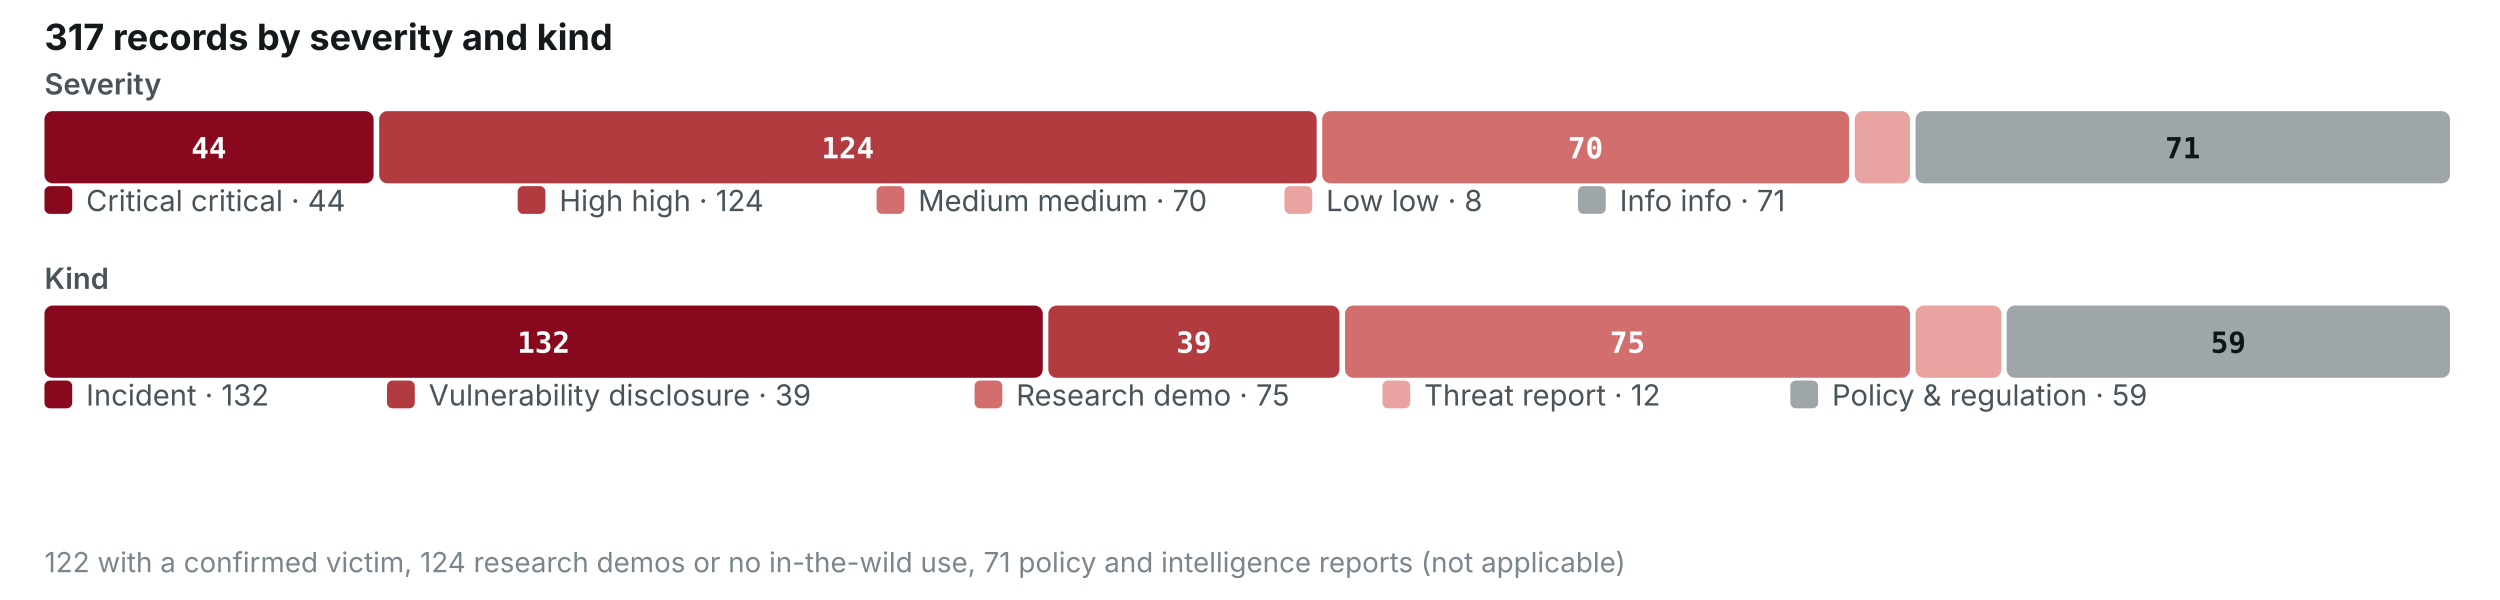
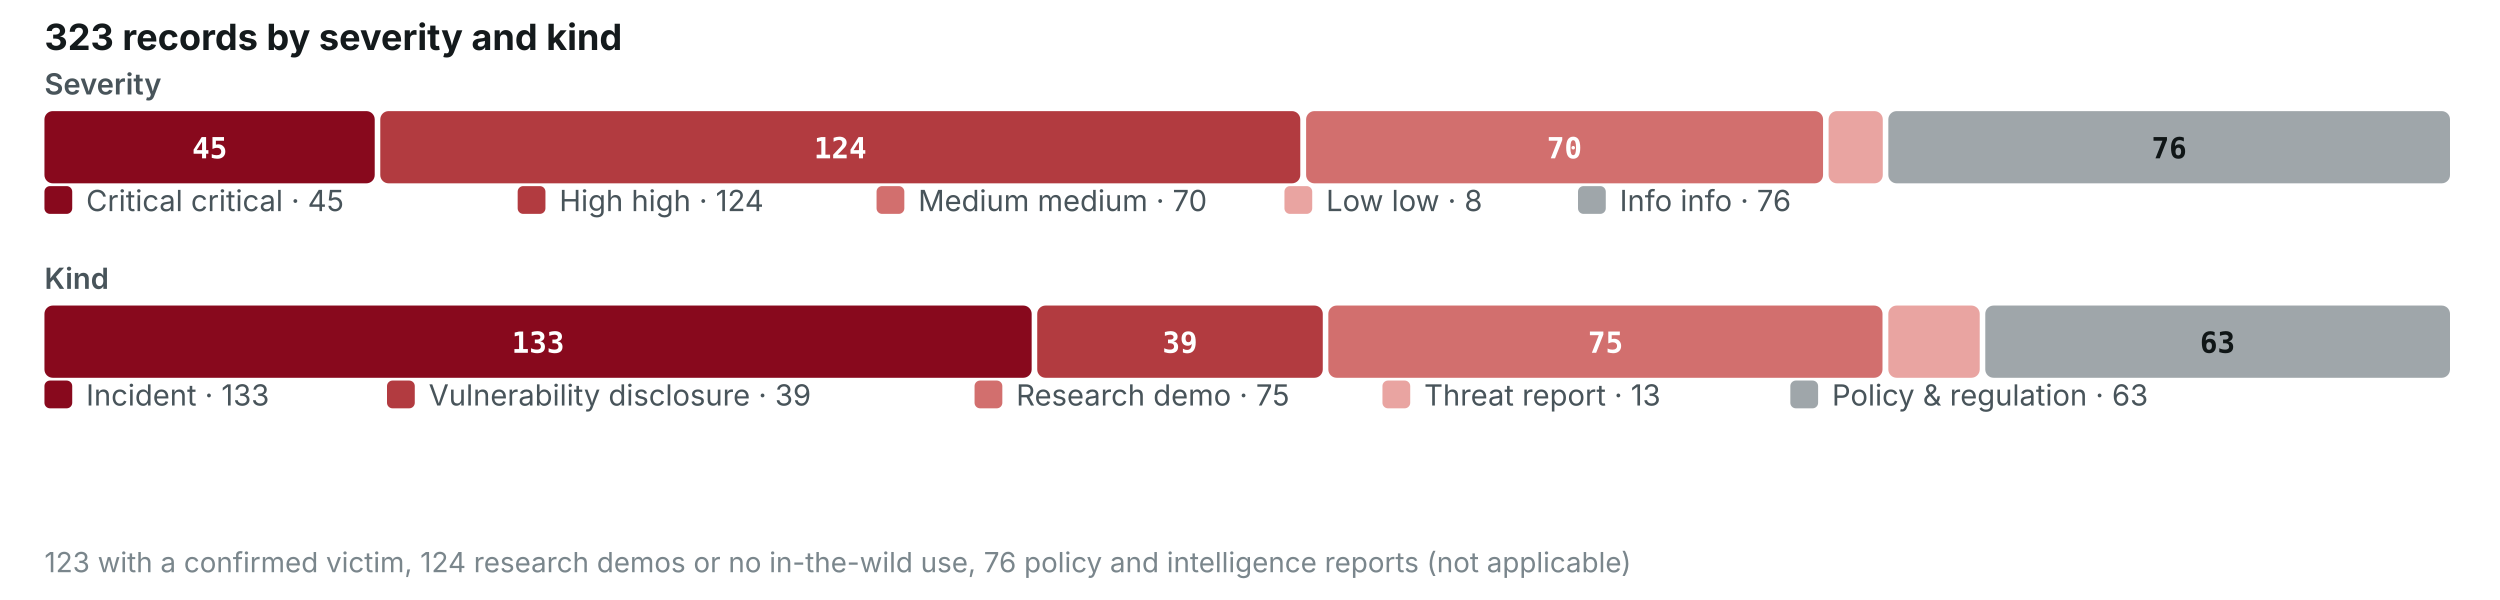
<svg xmlns="http://www.w3.org/2000/svg" viewBox="0 0 900 216" width="900" height="216" role="img" font-family="ui-sans-serif,-apple-system,'Segoe UI','PingFang SC','Microsoft YaHei',sans-serif">
  <rect width="900" height="216" fill="#FFFFFF" />
-   <text x="16" y="18" font-size="13" font-weight="700" fill="#141A1C">317 records by severity and kind</text>
+   <text x="16" y="18" font-size="13" font-weight="700" fill="#141A1C">323 records by severity and kind</text>
  <text x="16" y="34" font-size="10.5" fill="#48545A" font-weight="600">Severity</text>
-   <rect x="16.0" y="40" width="118.5" height="26" rx="3" fill="#88091D" />
-   <text x="75.2" y="57" font-size="10.5" text-anchor="middle" font-family="ui-monospace,'SF Mono','Cascadia Mono','Consolas',monospace" font-weight="700" fill="#FFFFFF">44</text>
-   <rect x="136.5" y="40" width="337.5" height="26" rx="3" fill="#B23B40" />
-   <text x="305.2" y="57" font-size="10.5" text-anchor="middle" font-family="ui-monospace,'SF Mono','Cascadia Mono','Consolas',monospace" font-weight="700" fill="#FFFFFF">124</text>
-   <rect x="476.0" y="40" width="189.7" height="26" rx="3" fill="#D26F6E" />
-   <text x="570.8" y="57" font-size="10.5" text-anchor="middle" font-family="ui-monospace,'SF Mono','Cascadia Mono','Consolas',monospace" font-weight="700" fill="#FFFFFF">70</text>
-   <rect x="667.7" y="40" width="19.9" height="26" rx="3" fill="#E9A4A1" />
-   <rect x="689.6" y="40" width="192.4" height="26" rx="3" fill="#9FA6AA" />
-   <text x="785.8" y="57" font-size="10.5" text-anchor="middle" font-family="ui-monospace,'SF Mono','Cascadia Mono','Consolas',monospace" font-weight="700" fill="#101617">71</text>
+   <rect x="16.0" y="40" width="118.9" height="26" rx="3" fill="#88091D" />
+   <text x="75.5" y="57" font-size="10.5" text-anchor="middle" font-family="ui-monospace,'SF Mono','Cascadia Mono','Consolas',monospace" font-weight="700" fill="#FFFFFF">45</text>
+   <rect x="136.9" y="40" width="331.2" height="26" rx="3" fill="#B23B40" />
+   <text x="302.5" y="57" font-size="10.5" text-anchor="middle" font-family="ui-monospace,'SF Mono','Cascadia Mono','Consolas',monospace" font-weight="700" fill="#FFFFFF">124</text>
+   <rect x="470.2" y="40" width="186.1" height="26" rx="3" fill="#D26F6E" />
+   <text x="563.2" y="57" font-size="10.5" text-anchor="middle" font-family="ui-monospace,'SF Mono','Cascadia Mono','Consolas',monospace" font-weight="700" fill="#FFFFFF">70</text>
+   <rect x="658.3" y="40" width="19.5" height="26" rx="3" fill="#E9A4A1" />
+   <rect x="679.8" y="40" width="202.2" height="26" rx="3" fill="#9FA6AA" />
+   <text x="780.9" y="57" font-size="10.5" text-anchor="middle" font-family="ui-monospace,'SF Mono','Cascadia Mono','Consolas',monospace" font-weight="700" fill="#101617">76</text>
  <rect x="16" y="67" width="10" height="10" rx="2" fill="#88091D" />
-   <text x="31" y="76" font-size="10.5" fill="#48545A">Critical critical · 44</text>
+   <text x="31" y="76" font-size="10.5" fill="#48545A">Critical critical · 45</text>
  <rect x="186.36" y="67" width="10" height="10" rx="2" fill="#B23B40" />
  <text x="201.36" y="76" font-size="10.5" fill="#48545A">High high · 124</text>
  <rect x="315.56" y="67" width="10" height="10" rx="2" fill="#D26F6E" />
  <text x="330.56" y="76" font-size="10.5" fill="#48545A">Medium medium · 70</text>
  <rect x="462.4" y="67" width="10" height="10" rx="2" fill="#E9A4A1" />
  <text x="477.4" y="76" font-size="10.5" fill="#48545A">Low low · 8</text>
  <rect x="568.08" y="67" width="10" height="10" rx="2" fill="#9FA6AA" />
-   <text x="583.08" y="76" font-size="10.5" fill="#48545A">Info info · 71</text>
+   <text x="583.08" y="76" font-size="10.5" fill="#48545A">Info info · 76</text>
  <text x="16" y="104" font-size="10.5" fill="#48545A" font-weight="600">Kind</text>
-   <rect x="16.0" y="110" width="359.4" height="26" rx="3" fill="#88091D" />
-   <text x="195.7" y="127" font-size="10.5" text-anchor="middle" font-family="ui-monospace,'SF Mono','Cascadia Mono','Consolas',monospace" font-weight="700" fill="#FFFFFF">132</text>
-   <rect x="377.4" y="110" width="104.8" height="26" rx="3" fill="#B23B40" />
-   <text x="429.8" y="127" font-size="10.5" text-anchor="middle" font-family="ui-monospace,'SF Mono','Cascadia Mono','Consolas',monospace" font-weight="700" fill="#FFFFFF">39</text>
-   <rect x="484.2" y="110" width="203.4" height="26" rx="3" fill="#D26F6E" />
-   <text x="585.9" y="127" font-size="10.5" text-anchor="middle" font-family="ui-monospace,'SF Mono','Cascadia Mono','Consolas',monospace" font-weight="700" fill="#FFFFFF">75</text>
-   <rect x="689.6" y="110" width="30.9" height="26" rx="3" fill="#E9A4A1" />
-   <rect x="722.4" y="110" width="159.6" height="26" rx="3" fill="#9FA6AA" />
-   <text x="802.2" y="127" font-size="10.5" text-anchor="middle" font-family="ui-monospace,'SF Mono','Cascadia Mono','Consolas',monospace" font-weight="700" fill="#101617">59</text>
+   <rect x="16.0" y="110" width="355.4" height="26" rx="3" fill="#88091D" />
+   <text x="193.7" y="127" font-size="10.5" text-anchor="middle" font-family="ui-monospace,'SF Mono','Cascadia Mono','Consolas',monospace" font-weight="700" fill="#FFFFFF">133</text>
+   <rect x="373.4" y="110" width="102.8" height="26" rx="3" fill="#B23B40" />
+   <text x="424.8" y="127" font-size="10.5" text-anchor="middle" font-family="ui-monospace,'SF Mono','Cascadia Mono','Consolas',monospace" font-weight="700" fill="#FFFFFF">39</text>
+   <rect x="478.2" y="110" width="199.5" height="26" rx="3" fill="#D26F6E" />
+   <text x="578.0" y="127" font-size="10.5" text-anchor="middle" font-family="ui-monospace,'SF Mono','Cascadia Mono','Consolas',monospace" font-weight="700" fill="#FFFFFF">75</text>
+   <rect x="679.8" y="110" width="32.9" height="26" rx="3" fill="#E9A4A1" />
+   <rect x="714.7" y="110" width="167.3" height="26" rx="3" fill="#9FA6AA" />
+   <text x="798.3" y="127" font-size="10.5" text-anchor="middle" font-family="ui-monospace,'SF Mono','Cascadia Mono','Consolas',monospace" font-weight="700" fill="#101617">63</text>
  <rect x="16" y="137" width="10" height="10" rx="2" fill="#88091D" />
-   <text x="31" y="146" font-size="10.5" fill="#48545A">Incident · 132</text>
+   <text x="31" y="146" font-size="10.5" fill="#48545A">Incident · 133</text>
  <rect x="139.32" y="137" width="10" height="10" rx="2" fill="#B23B40" />
  <text x="154.32" y="146" font-size="10.5" fill="#48545A">Vulnerability disclosure · 39</text>
  <rect x="350.84" y="137" width="10" height="10" rx="2" fill="#D26F6E" />
  <text x="365.84" y="146" font-size="10.5" fill="#48545A">Research demo · 75</text>
  <rect x="497.68" y="137" width="10" height="10" rx="2" fill="#E9A4A1" />
-   <text x="512.68" y="146" font-size="10.5" fill="#48545A">Threat report · 12</text>
+   <text x="512.68" y="146" font-size="10.5" fill="#48545A">Threat report · 13</text>
  <rect x="644.52" y="137" width="10" height="10" rx="2" fill="#9FA6AA" />
-   <text x="659.52" y="146" font-size="10.5" fill="#48545A">Policy &amp; regulation · 59</text>
-   <text x="16" y="206" font-size="10" fill="#7A868C">122 with a confirmed victim, 124 research demos or no in-the-wild use, 71 policy and intelligence reports (not applicable)</text>
+   <text x="659.52" y="146" font-size="10.5" fill="#48545A">Policy &amp; regulation · 63</text>
+   <text x="16" y="206" font-size="10" fill="#7A868C">123 with a confirmed victim, 124 research demos or no in-the-wild use, 76 policy and intelligence reports (not applicable)</text>
</svg>
